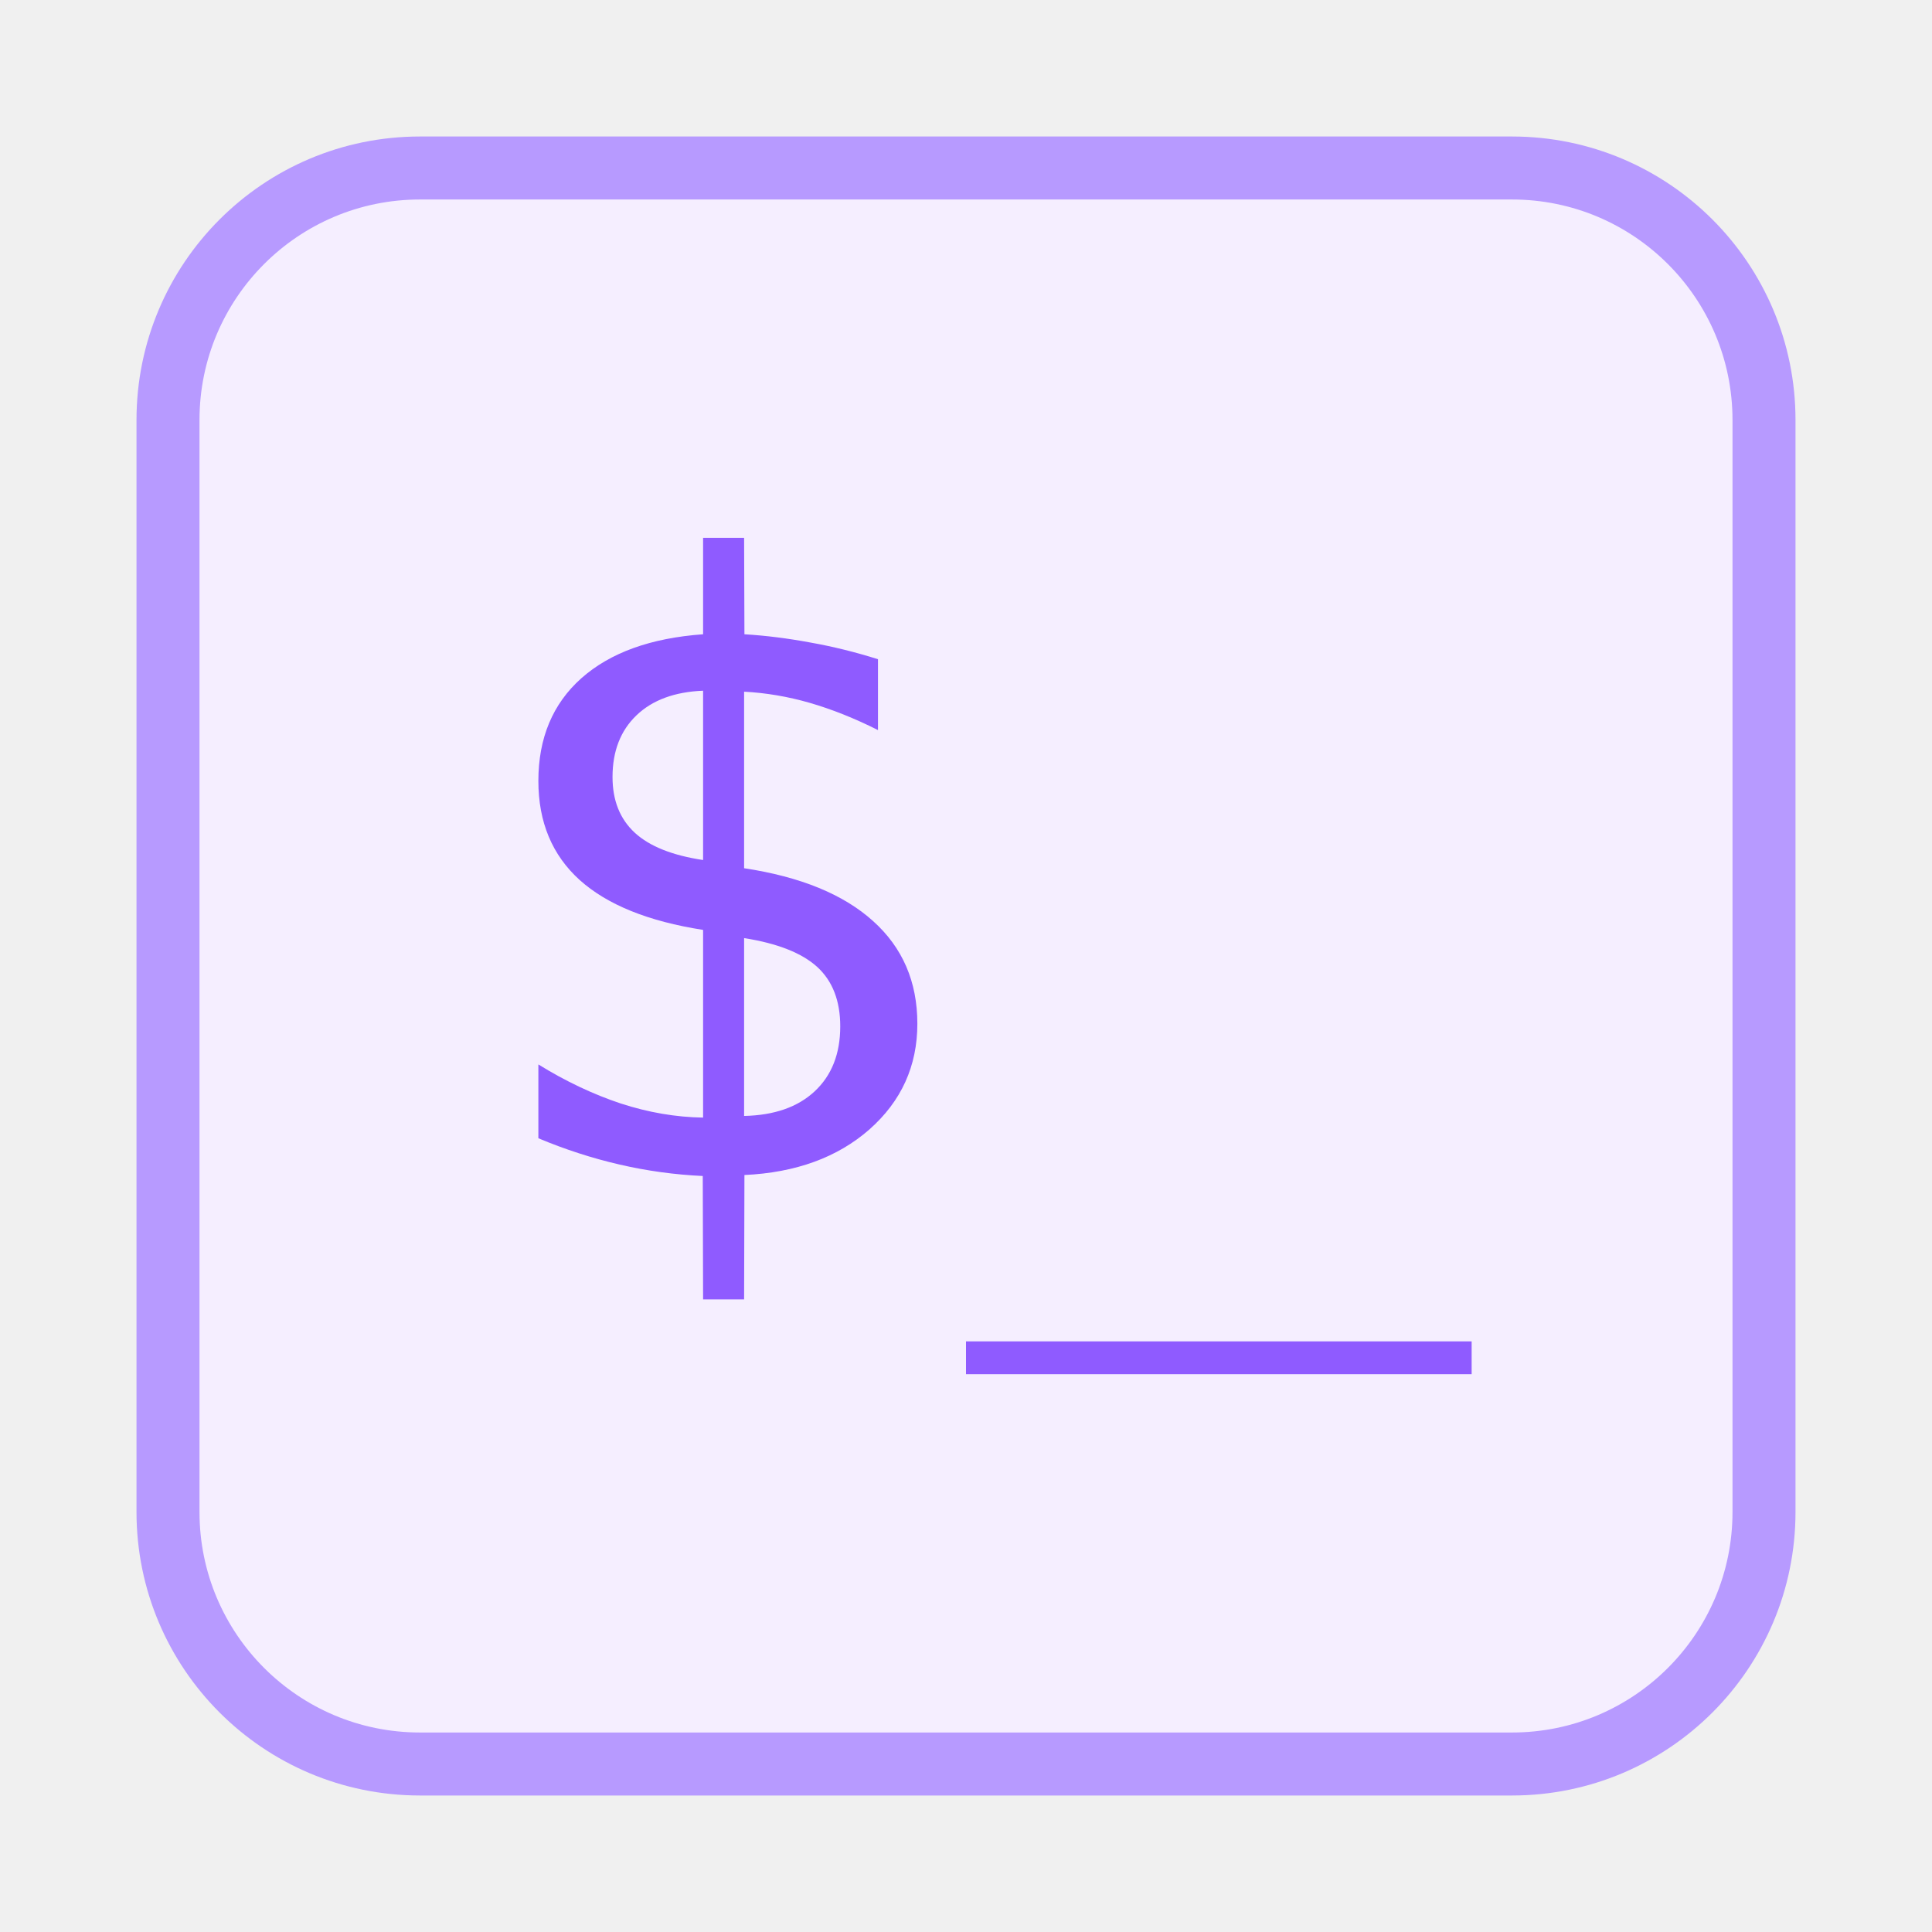
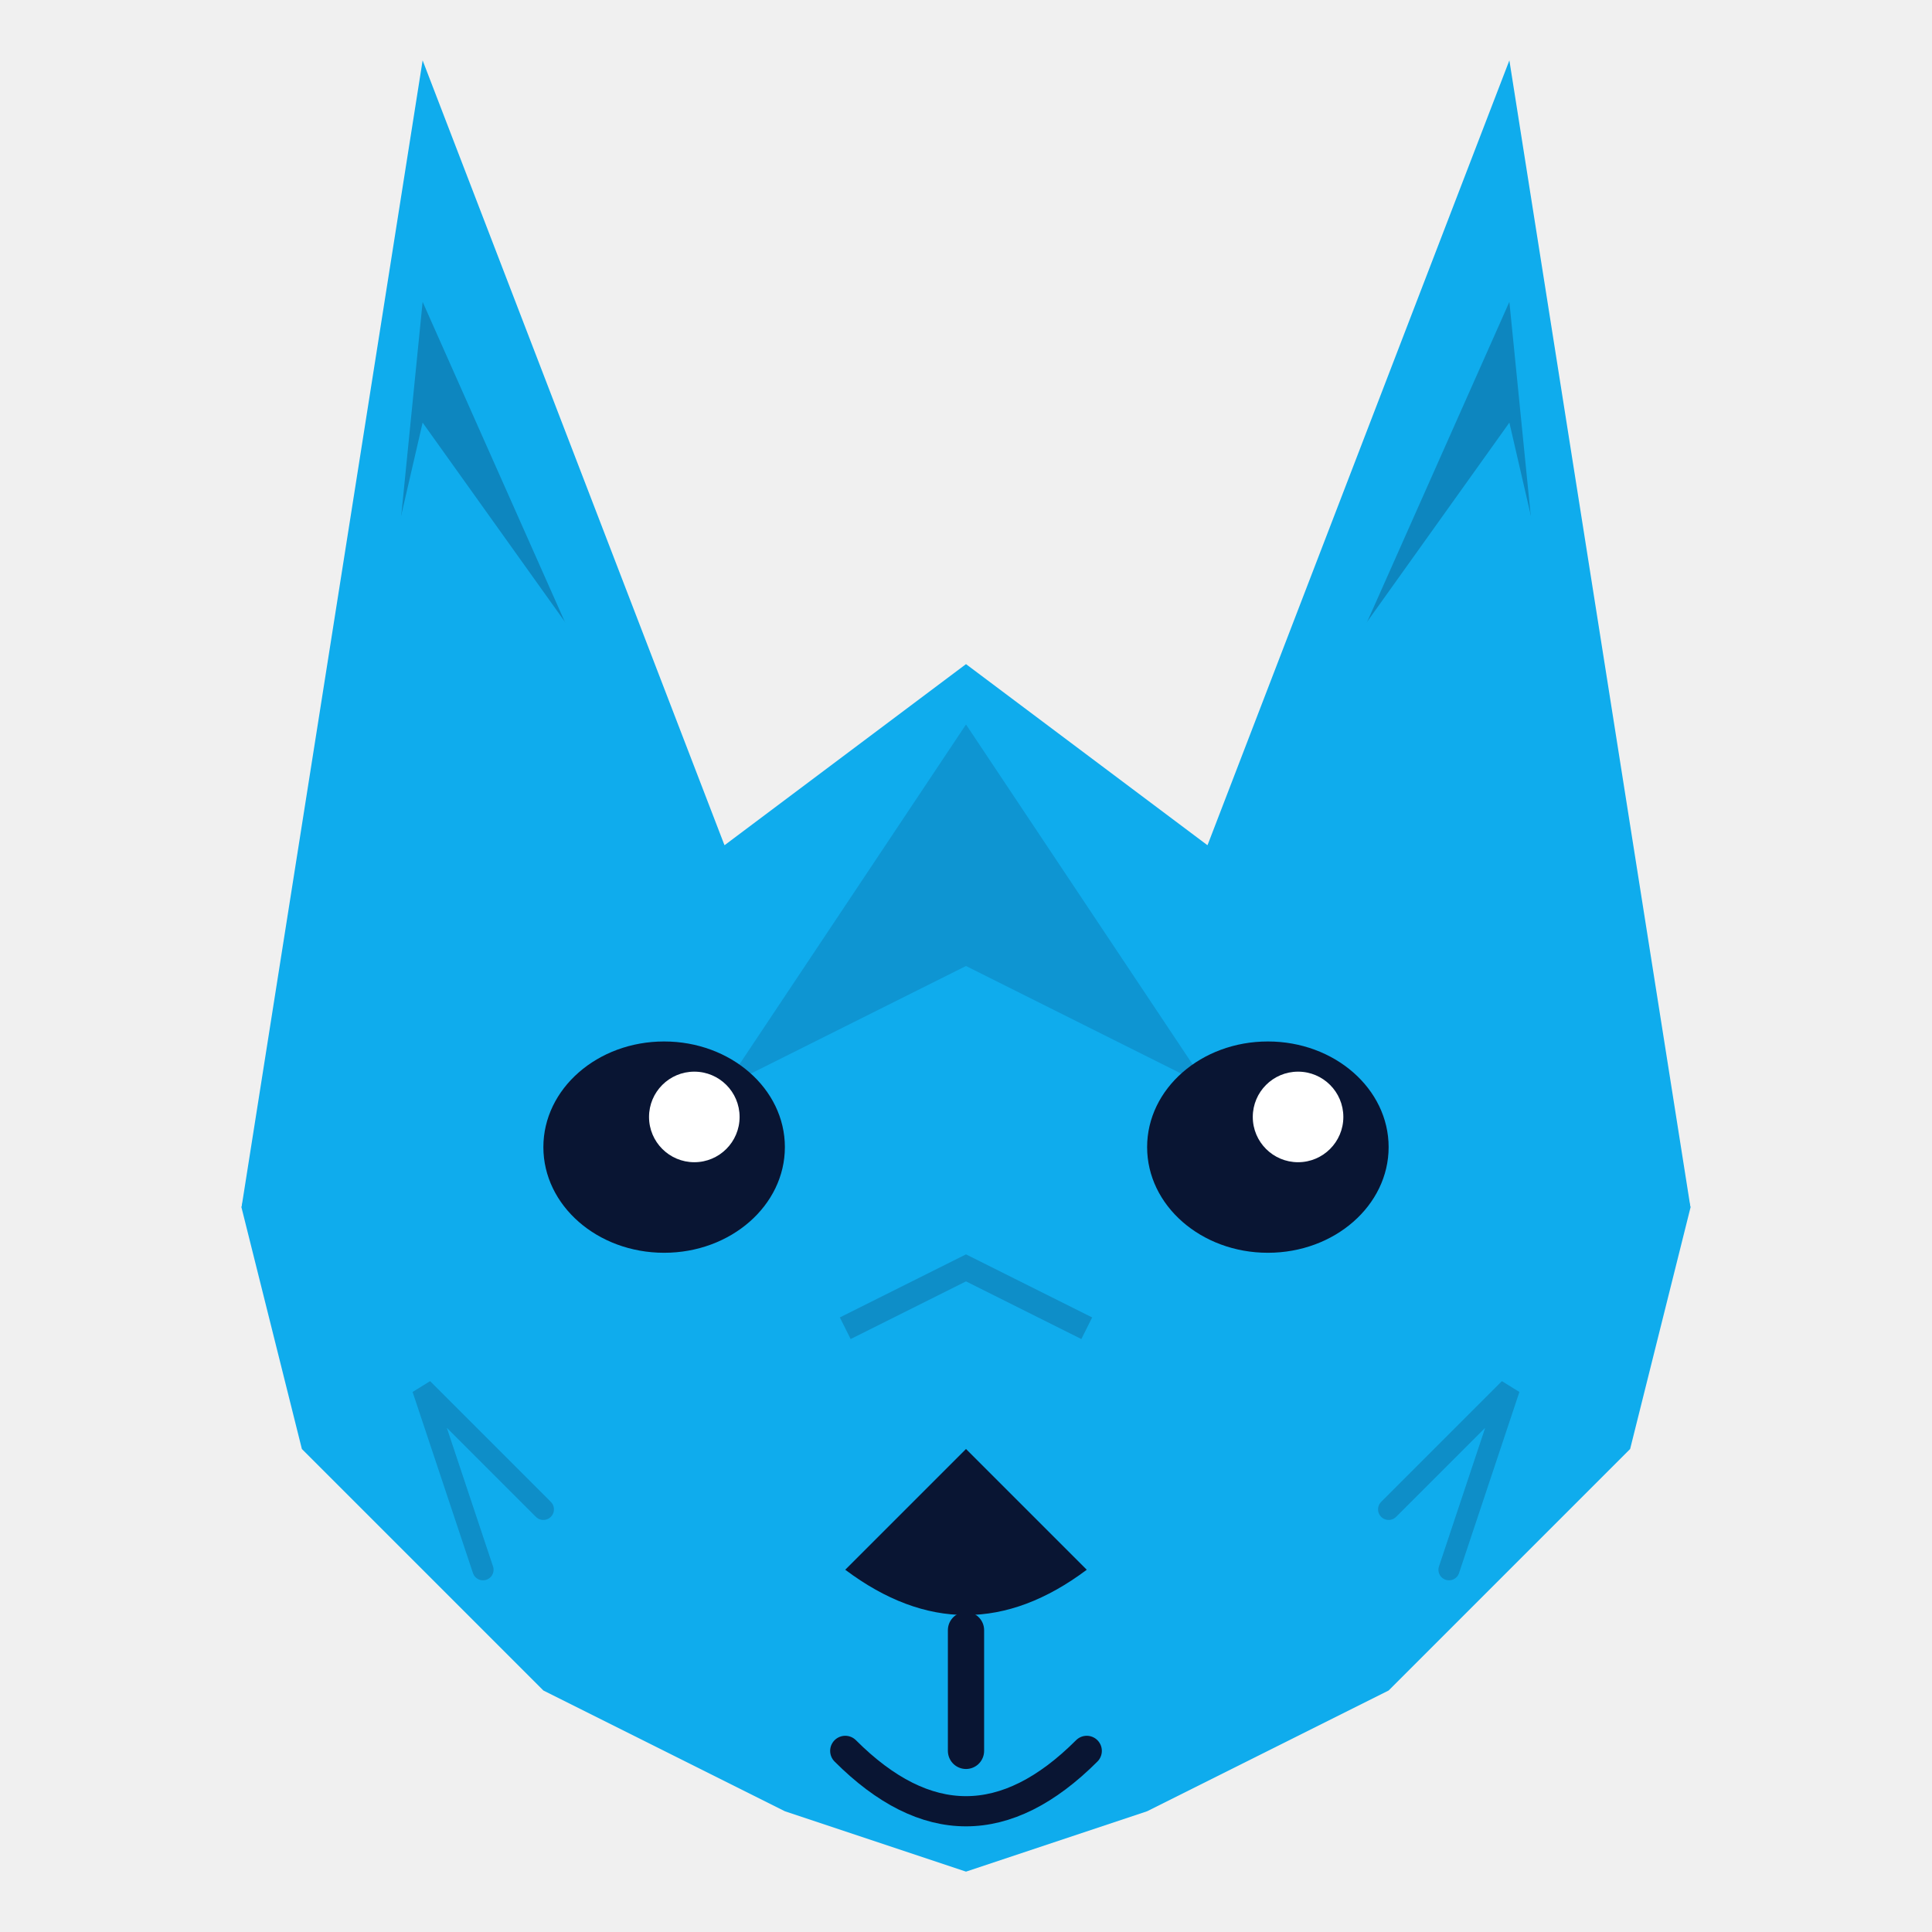
- <svg xmlns="http://www.w3.org/2000/svg" version="1.1" width="92" height="92">
-   <svg width="92" height="92" viewBox="0 0 92 92" fill="none">
-     <rect x="8" y="8" width="76" height="76" rx="12" fill="#F5EEFF" stroke="#B79AFF" stroke-width="3" />
-     <text x="46" y="56" text-anchor="middle" font-family="monospace" font-size="40" fill="#8F5BFF">$<tspan dx="0" dy="0">_</tspan>
-     </text>
-   </svg>
-   <style>@media (prefers-color-scheme: light) { :root { filter: none; } }
- @media (prefers-color-scheme: dark) { :root { filter: none; } }
- </style>
+ <svg xmlns="http://www.w3.org/2000/svg" viewBox="0 0 512 512" width="512" height="512">
+   <g transform="translate(256, 256) scale(8.0)">
+     <path d="M-24 8 L-18 -30 L-8 -4Z" fill="#0FACED" />
+     <path d="M-20 -2 L-18 -22 L-10 -4Z" fill="#091533" opacity="0.25" />
+     <path d="M24 8 L18 -30 L8 -4Z" fill="#0FACED" />
+     <path d="M20 -2 L18 -22 L10 -4Z" fill="#091533" opacity="0.25" />
+     <path d="M-18 -18 L-24 8 L-22 16 L-14 24 L-6 28 L0 30 L6 28 L14 24 L22 16 L24 8 L18 -18 L8 -4 L0 -10 L-8 -4Z" fill="#0FACED" />
+     <path d="M0 -8 L-8 4 L0 0 L8 4Z" fill="#091533" opacity="0.15" />
+     <ellipse cx="-10" cy="6" rx="4" ry="3.5" fill="#091533" />
+     <circle cx="-9" cy="5" r="1.5" fill="#fff" />
+     <ellipse cx="10" cy="6" rx="4" ry="3.5" fill="#091533" />
+     <circle cx="11" cy="5" r="1.5" fill="#fff" />
+     <path d="M-4 12 L0 10 L4 12" fill="none" stroke="#091533" stroke-width="0.8" opacity="0.2" />
+     <path d="M0 16 L-4 20 Q0 23 4 20Z" fill="#091533" />
+     <path d="M0 22 L0 26" stroke="#091533" stroke-width="1.2" stroke-linecap="round" />
+     <path d="M-4 26 Q0 30 4 26" fill="none" stroke="#091533" stroke-width="1" stroke-linecap="round" />
+     <path d="M-14 18 L-18 14 L-16 20" fill="none" stroke="#091533" stroke-width="0.7" opacity="0.2" stroke-linecap="round" />
+     <path d="M14 18 L18 14 L16 20" fill="none" stroke="#091533" stroke-width="0.7" opacity="0.2" stroke-linecap="round" />
+   </g>
</svg>
